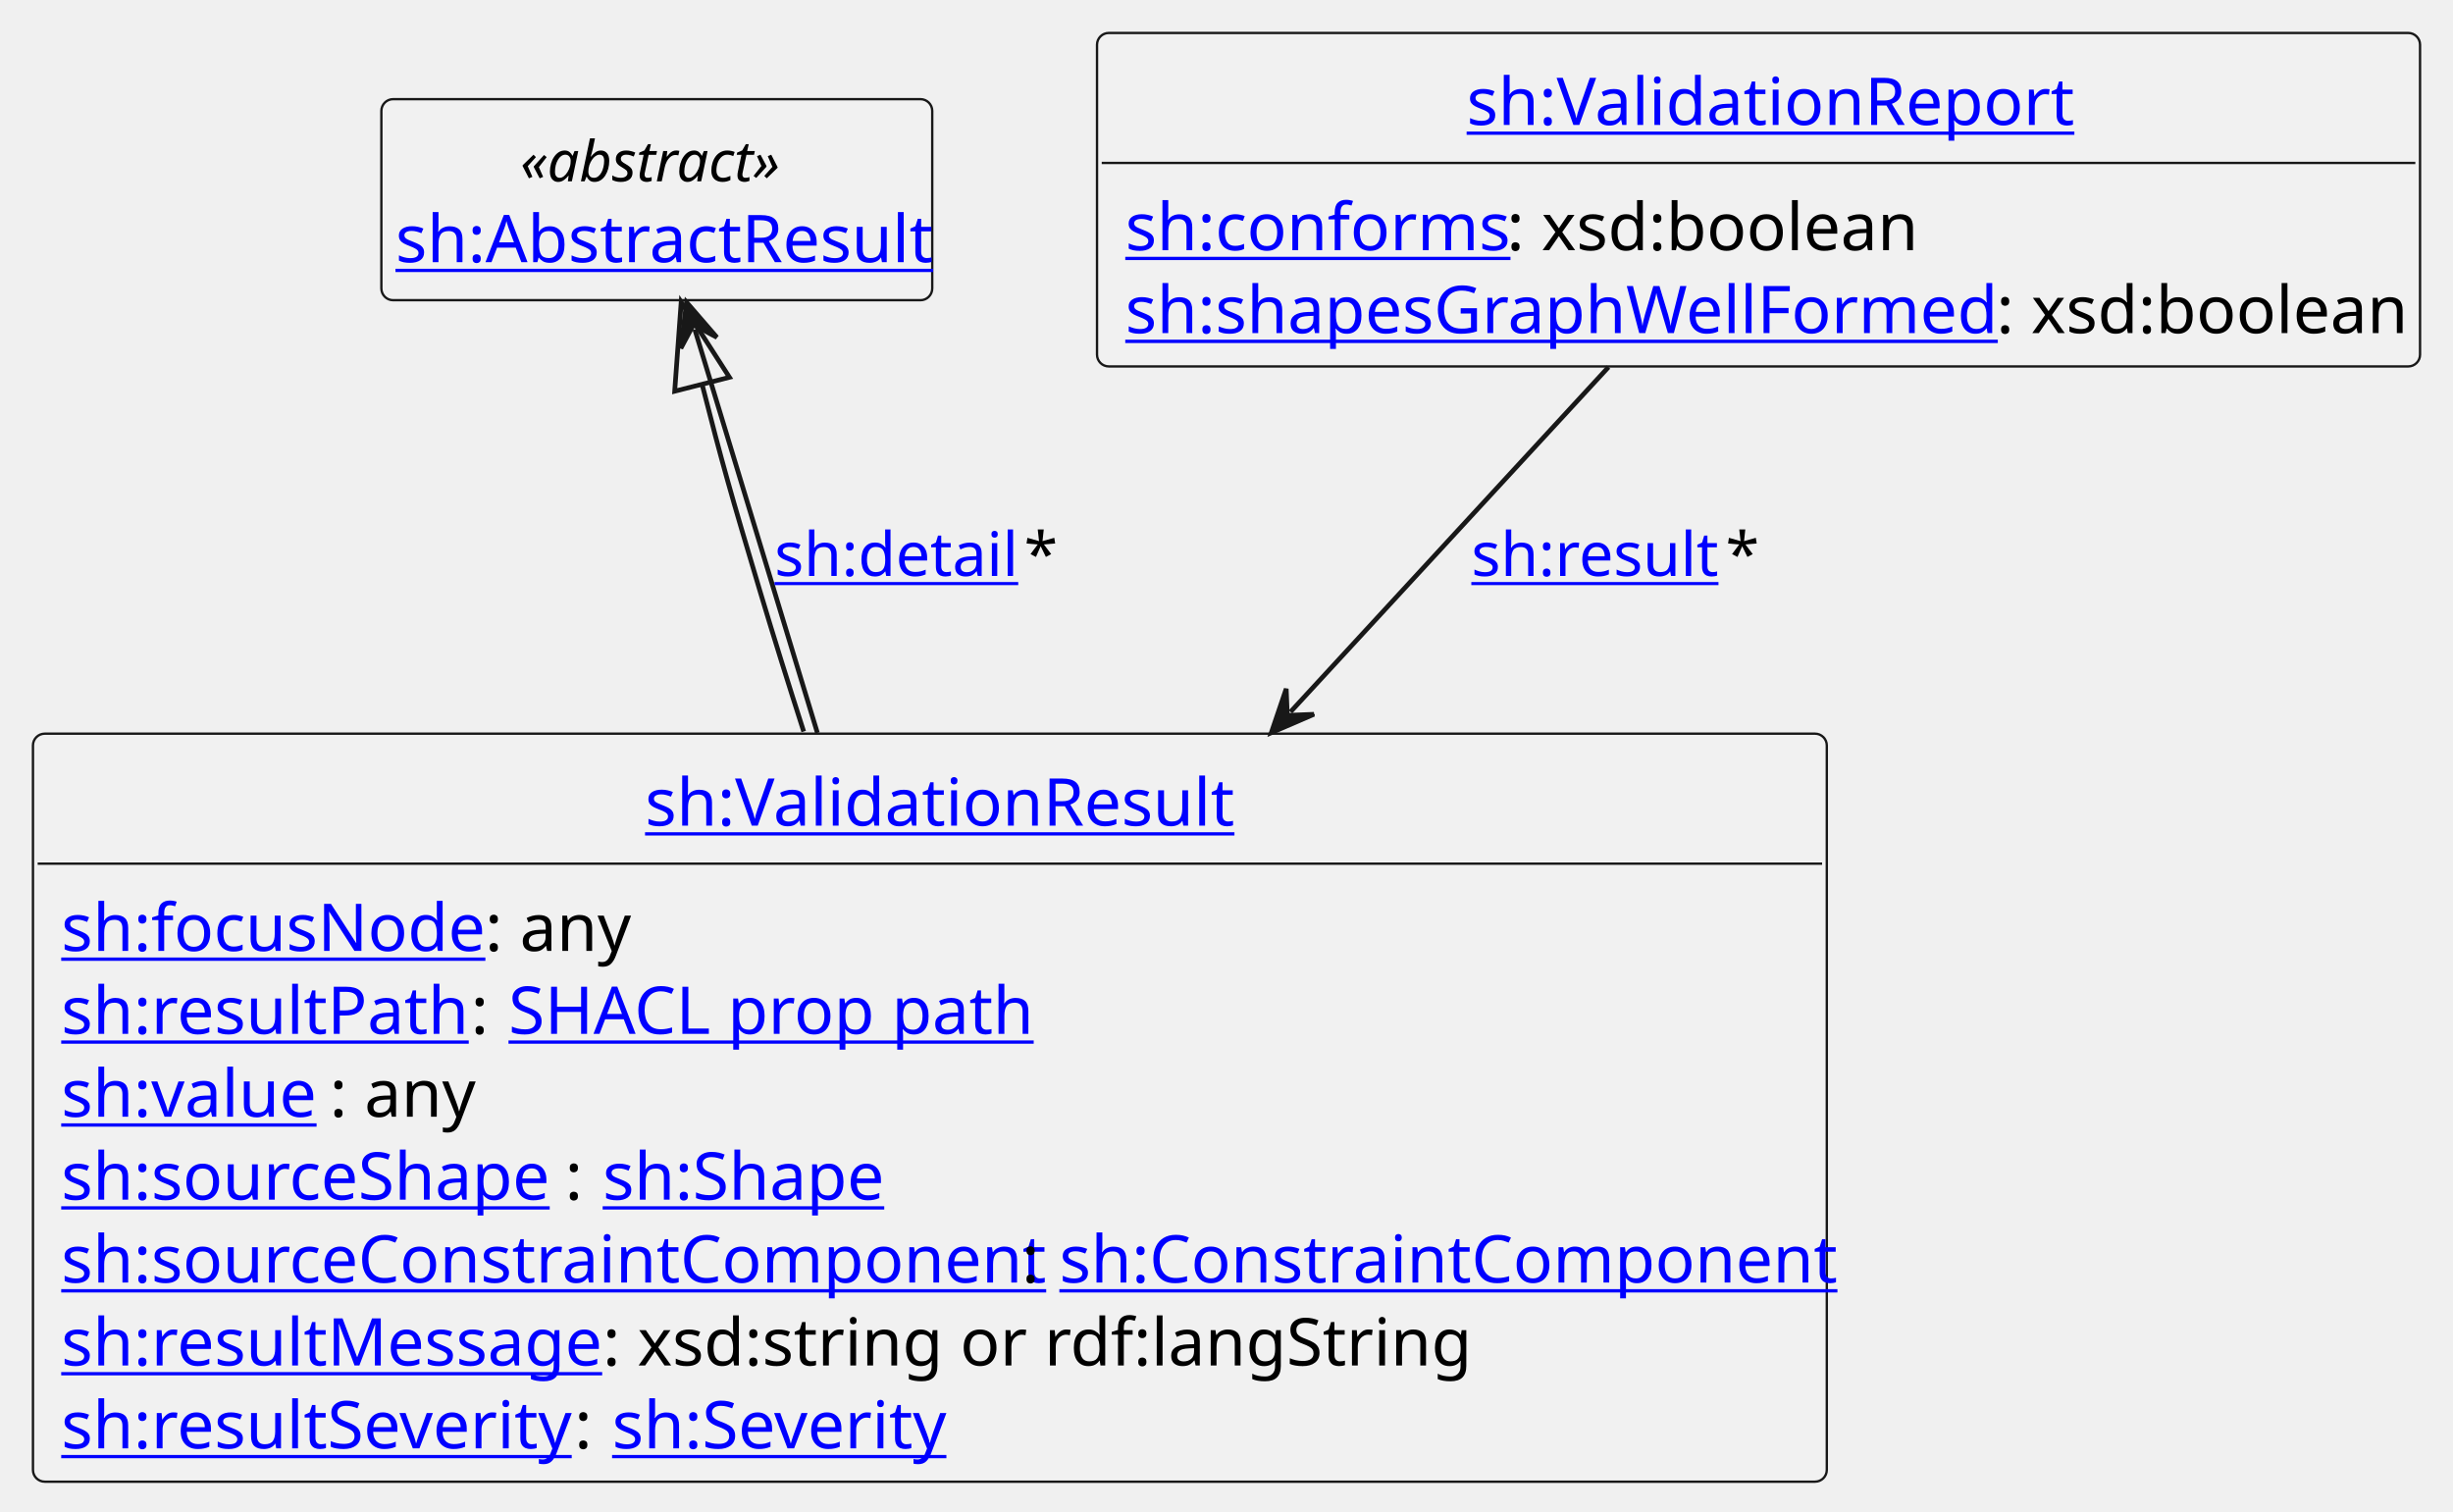
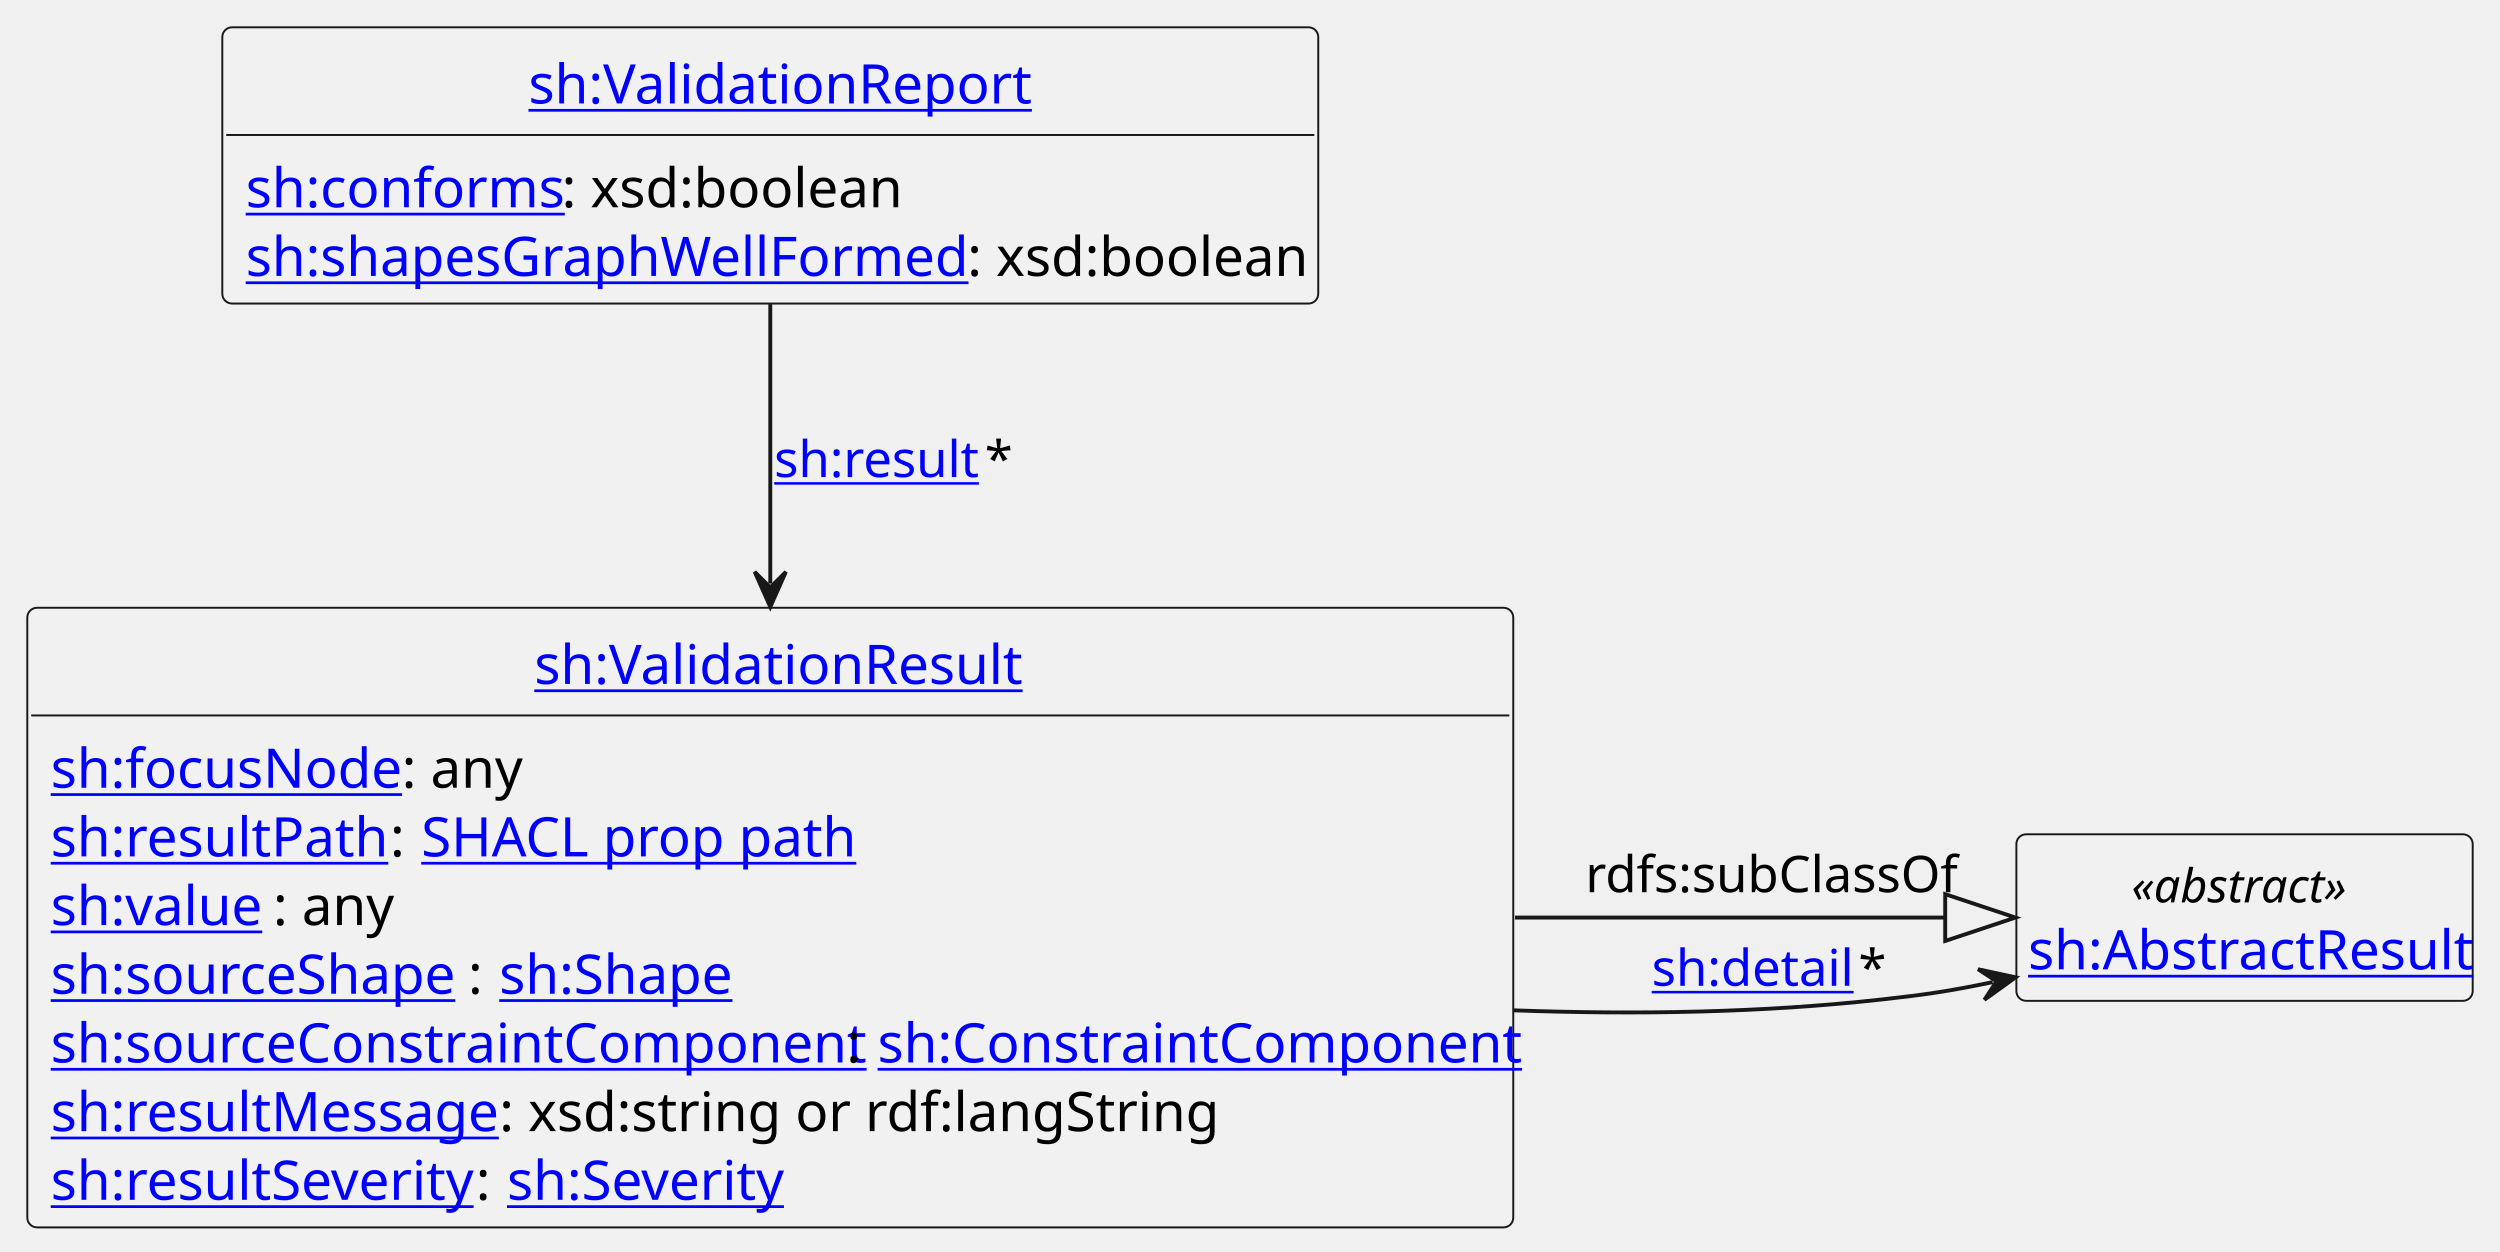
- <svg xmlns="http://www.w3.org/2000/svg" xmlns:xlink="http://www.w3.org/1999/xlink" contentStyleType="text/css" height="321px" preserveAspectRatio="none" style="width:521px;height:321px;background:#FFFFFF;" version="1.1" viewBox="0 0 521 321" width="521px" zoomAndPan="magnify">
+ <svg xmlns="http://www.w3.org/2000/svg" xmlns:xlink="http://www.w3.org/1999/xlink" contentStyleType="text/css" height="321px" preserveAspectRatio="none" style="width:641px;height:321px;background:#FFFFFF;" version="1.1" viewBox="0 0 641 321" width="641px" zoomAndPan="magnify">
  <defs>
    <style type="text/css">path:hover { stroke: #FFFFFF !important;}</style>
  </defs>
  <g>
    <a href="#results-validation-report" target="_top" title="#results-validation-report" xlink:actuate="onRequest" xlink:href="#results-validation-report" xlink:show="new" xlink:title="#results-validation-report" xlink:type="simple">
      <g id="elem_ValidationReport">
-         <rect codeLine="5" fill="#F1F1F1" height="70.828" id="ValidationReport" rx="2.5" ry="2.5" style="stroke:#181818;stroke-width:0.5;" width="281" x="233" y="7" />
-         <text fill="#0000FF" font-family="sans-serif" font-size="14" lengthAdjust="spacing" text-decoration="underline" textLength="124" x="311.5" y="26.533">sh:ValidationReport</text>
-         <line style="stroke:#181818;stroke-width:0.5;" x1="234" x2="513" y1="34.609" y2="34.609" />
+         <rect codeLine="5" fill="#F1F1F1" height="70.828" id="ValidationReport" rx="2.5" ry="2.5" style="stroke:#181818;stroke-width:0.5;" width="281" x="57" y="7" />
+         <text fill="#0000FF" font-family="sans-serif" font-size="14" lengthAdjust="spacing" text-decoration="underline" textLength="124" x="135.5" y="26.533">sh:ValidationReport</text>
+         <line style="stroke:#181818;stroke-width:0.5;" x1="58" x2="337" y1="34.609" y2="34.609" />
        <a href="#conforms" target="_top" title="#conforms" xlink:actuate="onRequest" xlink:href="#conforms" xlink:show="new" xlink:title="#conforms" xlink:type="simple">
-           <text fill="#0000FF" font-family="sans-serif" font-size="14" lengthAdjust="spacing" text-decoration="underline" textLength="77" x="239" y="53.143">sh:conforms</text>
+           <text fill="#0000FF" font-family="sans-serif" font-size="14" lengthAdjust="spacing" text-decoration="underline" textLength="77" x="63" y="53.143">sh:conforms</text>
        </a>
-         <text fill="#000000" font-family="sans-serif" font-size="14" lengthAdjust="spacing" textLength="84" x="320" y="53.143">: xsd:boolean</text>
+         <text fill="#000000" font-family="sans-serif" font-size="14" lengthAdjust="spacing" textLength="84" x="144" y="53.143">: xsd:boolean</text>
        <a href="#shapesGraphWellFormed" target="_top" title="#shapesGraphWellFormed" xlink:actuate="onRequest" xlink:href="#shapesGraphWellFormed" xlink:show="new" xlink:title="#shapesGraphWellFormed" xlink:type="simple">
-           <text fill="#0000FF" font-family="sans-serif" font-size="14" lengthAdjust="spacing" text-decoration="underline" textLength="181" x="239" y="70.752">sh:shapesGraphWellFormed</text>
+           <text fill="#0000FF" font-family="sans-serif" font-size="14" lengthAdjust="spacing" text-decoration="underline" textLength="181" x="63" y="70.752">sh:shapesGraphWellFormed</text>
        </a>
-         <text fill="#000000" font-family="sans-serif" font-size="14" lengthAdjust="spacing" textLength="84" x="424" y="70.752">: xsd:boolean</text>
+         <text fill="#000000" font-family="sans-serif" font-size="14" lengthAdjust="spacing" textLength="84" x="248" y="70.752">: xsd:boolean</text>
      </g>
    </a>
    <a href="#results-validation-result" target="_top" title="#results-validation-result" xlink:actuate="onRequest" xlink:href="#results-validation-result" xlink:show="new" xlink:title="#results-validation-result" xlink:type="simple">
      <g id="elem_AbstractResult">
-         <rect codeLine="10" fill="#F1F1F1" height="42.703" id="AbstractResult" rx="2.5" ry="2.5" style="stroke:#181818;stroke-width:0.5;" width="117" x="81" y="21.06" />
-         <text fill="#000000" font-family="sans-serif" font-size="12" font-style="italic" lengthAdjust="spacing" textLength="58" x="110.5" y="38.517">«abstract»</text>
-         <text fill="#0000FF" font-family="sans-serif" font-size="14" lengthAdjust="spacing" text-decoration="underline" textLength="111" x="84" y="55.687">sh:AbstractResult</text>
+         <rect codeLine="10" fill="#F1F1F1" height="42.703" id="AbstractResult" rx="2.5" ry="2.5" style="stroke:#181818;stroke-width:0.5;" width="117" x="517" y="213.91" />
+         <text fill="#000000" font-family="sans-serif" font-size="12" font-style="italic" lengthAdjust="spacing" textLength="58" x="546.5" y="231.367">«abstract»</text>
+         <text fill="#0000FF" font-family="sans-serif" font-size="14" lengthAdjust="spacing" text-decoration="underline" textLength="111" x="520" y="248.537">sh:AbstractResult</text>
      </g>
    </a>
    <a href="#results-validation-result" target="_top" title="#results-validation-result" xlink:actuate="onRequest" xlink:href="#results-validation-result" xlink:show="new" xlink:title="#results-validation-result" xlink:type="simple">
      <g id="elem_ValidationResult">
        <rect codeLine="13" fill="#F1F1F1" height="158.875" id="ValidationResult" rx="2.5" ry="2.5" style="stroke:#181818;stroke-width:0.5;" width="381" x="7" y="155.83" />
        <text fill="#0000FF" font-family="sans-serif" font-size="14" lengthAdjust="spacing" text-decoration="underline" textLength="121" x="137" y="175.363">sh:ValidationResult</text>
        <line style="stroke:#181818;stroke-width:0.5;" x1="8" x2="387" y1="183.439" y2="183.439" />
        <a href="#results-focus-node" target="_top" title="#results-focus-node" xlink:actuate="onRequest" xlink:href="#results-focus-node" xlink:show="new" xlink:title="#results-focus-node" xlink:type="simple">
          <text fill="#0000FF" font-family="sans-serif" font-size="14" lengthAdjust="spacing" text-decoration="underline" textLength="86" x="13" y="201.973">sh:focusNode</text>
        </a>
        <text fill="#000000" font-family="sans-serif" font-size="14" lengthAdjust="spacing" textLength="31" x="103" y="201.973">: any</text>
        <a href="#results-path" target="_top" title="#results-path" xlink:actuate="onRequest" xlink:href="#results-path" xlink:show="new" xlink:title="#results-path" xlink:type="simple">
          <text fill="#0000FF" font-family="sans-serif" font-size="14" lengthAdjust="spacing" text-decoration="underline" textLength="83" x="13" y="219.582">sh:resultPath</text>
        </a>
        <text fill="#000000" font-family="sans-serif" font-size="14" lengthAdjust="spacing" textLength="4" x="100" y="219.582">:</text>
        <a href="#property-paths" target="_top" title="#property-paths" xlink:actuate="onRequest" xlink:href="#property-paths" xlink:show="new" xlink:title="#property-paths" xlink:type="simple">
          <text fill="#0000FF" font-family="sans-serif" font-size="14" lengthAdjust="spacing" text-decoration="underline" textLength="110" x="108" y="219.582">SHACL prop path</text>
        </a>
        <a href="#results-value" target="_top" title="#results-value" xlink:actuate="onRequest" xlink:href="#results-value" xlink:show="new" xlink:title="#results-value" xlink:type="simple">
          <text fill="#0000FF" font-family="sans-serif" font-size="14" lengthAdjust="spacing" text-decoration="underline" textLength="53" x="13" y="237.191">sh:value</text>
        </a>
        <text fill="#000000" font-family="sans-serif" font-size="14" lengthAdjust="spacing" textLength="31" x="70" y="237.191">: any</text>
        <a href="#results-source-shape" target="_top" title="#results-source-shape" xlink:actuate="onRequest" xlink:href="#results-source-shape" xlink:show="new" xlink:title="#results-source-shape" xlink:type="simple">
          <text fill="#0000FF" font-family="sans-serif" font-size="14" lengthAdjust="spacing" text-decoration="underline" textLength="103" x="13" y="254.801">sh:sourceShape</text>
        </a>
        <text fill="#000000" font-family="sans-serif" font-size="14" lengthAdjust="spacing" textLength="4" x="120" y="254.801">:</text>
        <a href="#shapes" target="_top" title="#shapes" xlink:actuate="onRequest" xlink:href="#shapes" xlink:show="new" xlink:title="#shapes" xlink:type="simple">
          <text fill="#0000FF" font-family="sans-serif" font-size="14" lengthAdjust="spacing" text-decoration="underline" textLength="60" x="128" y="254.801">sh:Shape</text>
        </a>
        <a href="#results-source-constraint-component" target="_top" title="#results-source-constraint-component" xlink:actuate="onRequest" xlink:href="#results-source-constraint-component" xlink:show="new" xlink:title="#results-source-constraint-component" xlink:type="simple">
          <text fill="#0000FF" font-family="sans-serif" font-size="14" lengthAdjust="spacing" text-decoration="underline" textLength="200" x="13" y="272.41">sh:sourceConstraintComponent</text>
        </a>
        <text fill="#000000" font-family="sans-serif" font-size="14" lengthAdjust="spacing" textLength="4" x="217" y="272.41">:</text>
        <a href="#dfn-constraint-component" target="_top" title="#dfn-constraint-component" xlink:actuate="onRequest" xlink:href="#dfn-constraint-component" xlink:show="new" xlink:title="#dfn-constraint-component" xlink:type="simple">
          <text fill="#0000FF" font-family="sans-serif" font-size="14" lengthAdjust="spacing" text-decoration="underline" textLength="157" x="225" y="272.41">sh:ConstraintComponent</text>
        </a>
        <a href="#results-message" target="_top" title="#results-message" xlink:actuate="onRequest" xlink:href="#results-message" xlink:show="new" xlink:title="#results-message" xlink:type="simple">
          <text fill="#0000FF" font-family="sans-serif" font-size="14" lengthAdjust="spacing" text-decoration="underline" textLength="111" x="13" y="290.019">sh:resultMessage</text>
        </a>
        <text fill="#000000" font-family="sans-serif" font-size="14" lengthAdjust="spacing" textLength="174" x="128" y="290.019">: xsd:string or rdf:langString</text>
        <a href="#results-severity" target="_top" title="#results-severity" xlink:actuate="onRequest" xlink:href="#results-severity" xlink:show="new" xlink:title="#results-severity" xlink:type="simple">
          <text fill="#0000FF" font-family="sans-serif" font-size="14" lengthAdjust="spacing" text-decoration="underline" textLength="105" x="13" y="307.629">sh:resultSeverity</text>
        </a>
        <text fill="#000000" font-family="sans-serif" font-size="14" lengthAdjust="spacing" textLength="4" x="122" y="307.629">:</text>
        <a href="#severity" target="_top" title="#severity" xlink:actuate="onRequest" xlink:href="#severity" xlink:show="new" xlink:title="#severity" xlink:type="simple">
          <text fill="#0000FF" font-family="sans-serif" font-size="14" lengthAdjust="spacing" text-decoration="underline" textLength="70" x="130" y="307.629">sh:Severity</text>
        </a>
      </g>
    </a>
    <g id="link_ValidationReport_ValidationResult">
-       <path codeLine="23" d="M341.63,77.97 C321.62,99.67 299.028,124.17 274.088,151.21 " fill="none" id="ValidationReport-to-ValidationResult" style="stroke:#181818;stroke-width:1.0;" />
-       <polygon fill="#181818" points="270.02,155.62,279.062,151.716,273.41,151.945,273.182,146.292,270.02,155.62" style="stroke:#181818;stroke-width:1.0;" />
+       <path codeLine="23" d="M197.5,77.97 C197.5,99.67 197.5,122.58 197.5,149.62 " fill="none" id="ValidationReport-to-ValidationResult" style="stroke:#181818;stroke-width:1.0;" />
+       <polygon fill="#181818" points="197.5,155.62,201.5,146.62,197.5,150.62,193.5,146.62,197.5,155.62" style="stroke:#181818;stroke-width:1.0;" />
      <a href="#result" target="_top" title="#result" xlink:actuate="onRequest" xlink:href="#result" xlink:show="new" xlink:title="#result" xlink:type="simple">
-         <text fill="#0000FF" font-family="sans-serif" font-size="13" lengthAdjust="spacing" text-decoration="underline" textLength="50" x="312.5" y="122.325">sh:result</text>
+         <text fill="#0000FF" font-family="sans-serif" font-size="13" lengthAdjust="spacing" text-decoration="underline" textLength="50" x="198.5" y="122.325">sh:result</text>
      </a>
-       <text fill="#000000" font-family="sans-serif" font-size="13" lengthAdjust="spacing" textLength="5" x="366.5" y="122.325">*</text>
+       <text fill="#000000" font-family="sans-serif" font-size="13" lengthAdjust="spacing" textLength="5" x="252.5" y="122.325">*</text>
    </g>
-     <g id="link_AbstractResult_ValidationResult">
-       <path codeLine="24" d="M149.114,81.615 C153.364,98.335 155.26,104.97 161.5,125.83 C164.37,135.42 167.51,145.45 170.7,155.37 " fill="none" id="AbstractResult-backto-ValidationResult" style="stroke:#181818;stroke-width:1.0;" />
-       <polygon fill="none" points="144.68,64.17,143.299,83.093,154.929,80.137,144.68,64.17" style="stroke:#181818;stroke-width:1.0;" />
+     <g id="link_ValidationResult_AbstractResult">
+       <path codeLine="24" d="M388.44,235.26 C435.18,235.26 463.76,235.26 498.75,235.26 " fill="none" id="ValidationResult-to-AbstractResult" style="stroke:#181818;stroke-width:1.0;" />
+       <polygon fill="none" points="516.75,235.26,498.75,229.26,498.75,241.26,516.75,235.26" style="stroke:#181818;stroke-width:1.0;" />
+       <text fill="#000000" font-family="sans-serif" font-size="13" lengthAdjust="spacing" textLength="92" x="406.5" y="228.755">rdfs:subClassOf</text>
    </g>
-     <g id="link_AbstractResult_ValidationResult">
-       <path codeLine="25" d="M147.563,69.941 C154.253,91.971 163.49,122.36 173.61,155.67 " fill="none" id="AbstractResult-backto-ValidationResult-1" style="stroke:#181818;stroke-width:1.0;" />
-       <polygon fill="#181818" points="145.82,64.2,144.608,73.974,147.273,68.984,152.263,71.649,145.82,64.2" style="stroke:#181818;stroke-width:1.0;" />
+     <g id="link_ValidationResult_AbstractResult">
+       <path codeLine="25" d="M388.16,259.05 C419.71,260.19 452.05,259.66 482.5,256.26 C493.69,255.02 499.616,254.176 510.926,251.816 " fill="none" id="ValidationResult-to-AbstractResult-1" style="stroke:#181818;stroke-width:1.0;" />
+       <polygon fill="#181818" points="516.8,250.59,507.173,248.513,511.905,251.611,508.807,256.344,516.8,250.59" style="stroke:#181818;stroke-width:1.0;" />
      <a href="#results-detail" target="_top" title="#results-detail" xlink:actuate="onRequest" xlink:href="#results-detail" xlink:show="new" xlink:title="#results-detail" xlink:type="simple">
-         <text fill="#0000FF" font-family="sans-serif" font-size="13" lengthAdjust="spacing" text-decoration="underline" textLength="49" x="164.5" y="122.325">sh:detail</text>
+         <text fill="#0000FF" font-family="sans-serif" font-size="13" lengthAdjust="spacing" text-decoration="underline" textLength="49" x="423.5" y="252.755">sh:detail</text>
      </a>
-       <text fill="#000000" font-family="sans-serif" font-size="13" lengthAdjust="spacing" textLength="5" x="217.5" y="122.325">*</text>
+       <text fill="#000000" font-family="sans-serif" font-size="13" lengthAdjust="spacing" textLength="5" x="476.5" y="252.755">*</text>
    </g>
  </g>
</svg>
